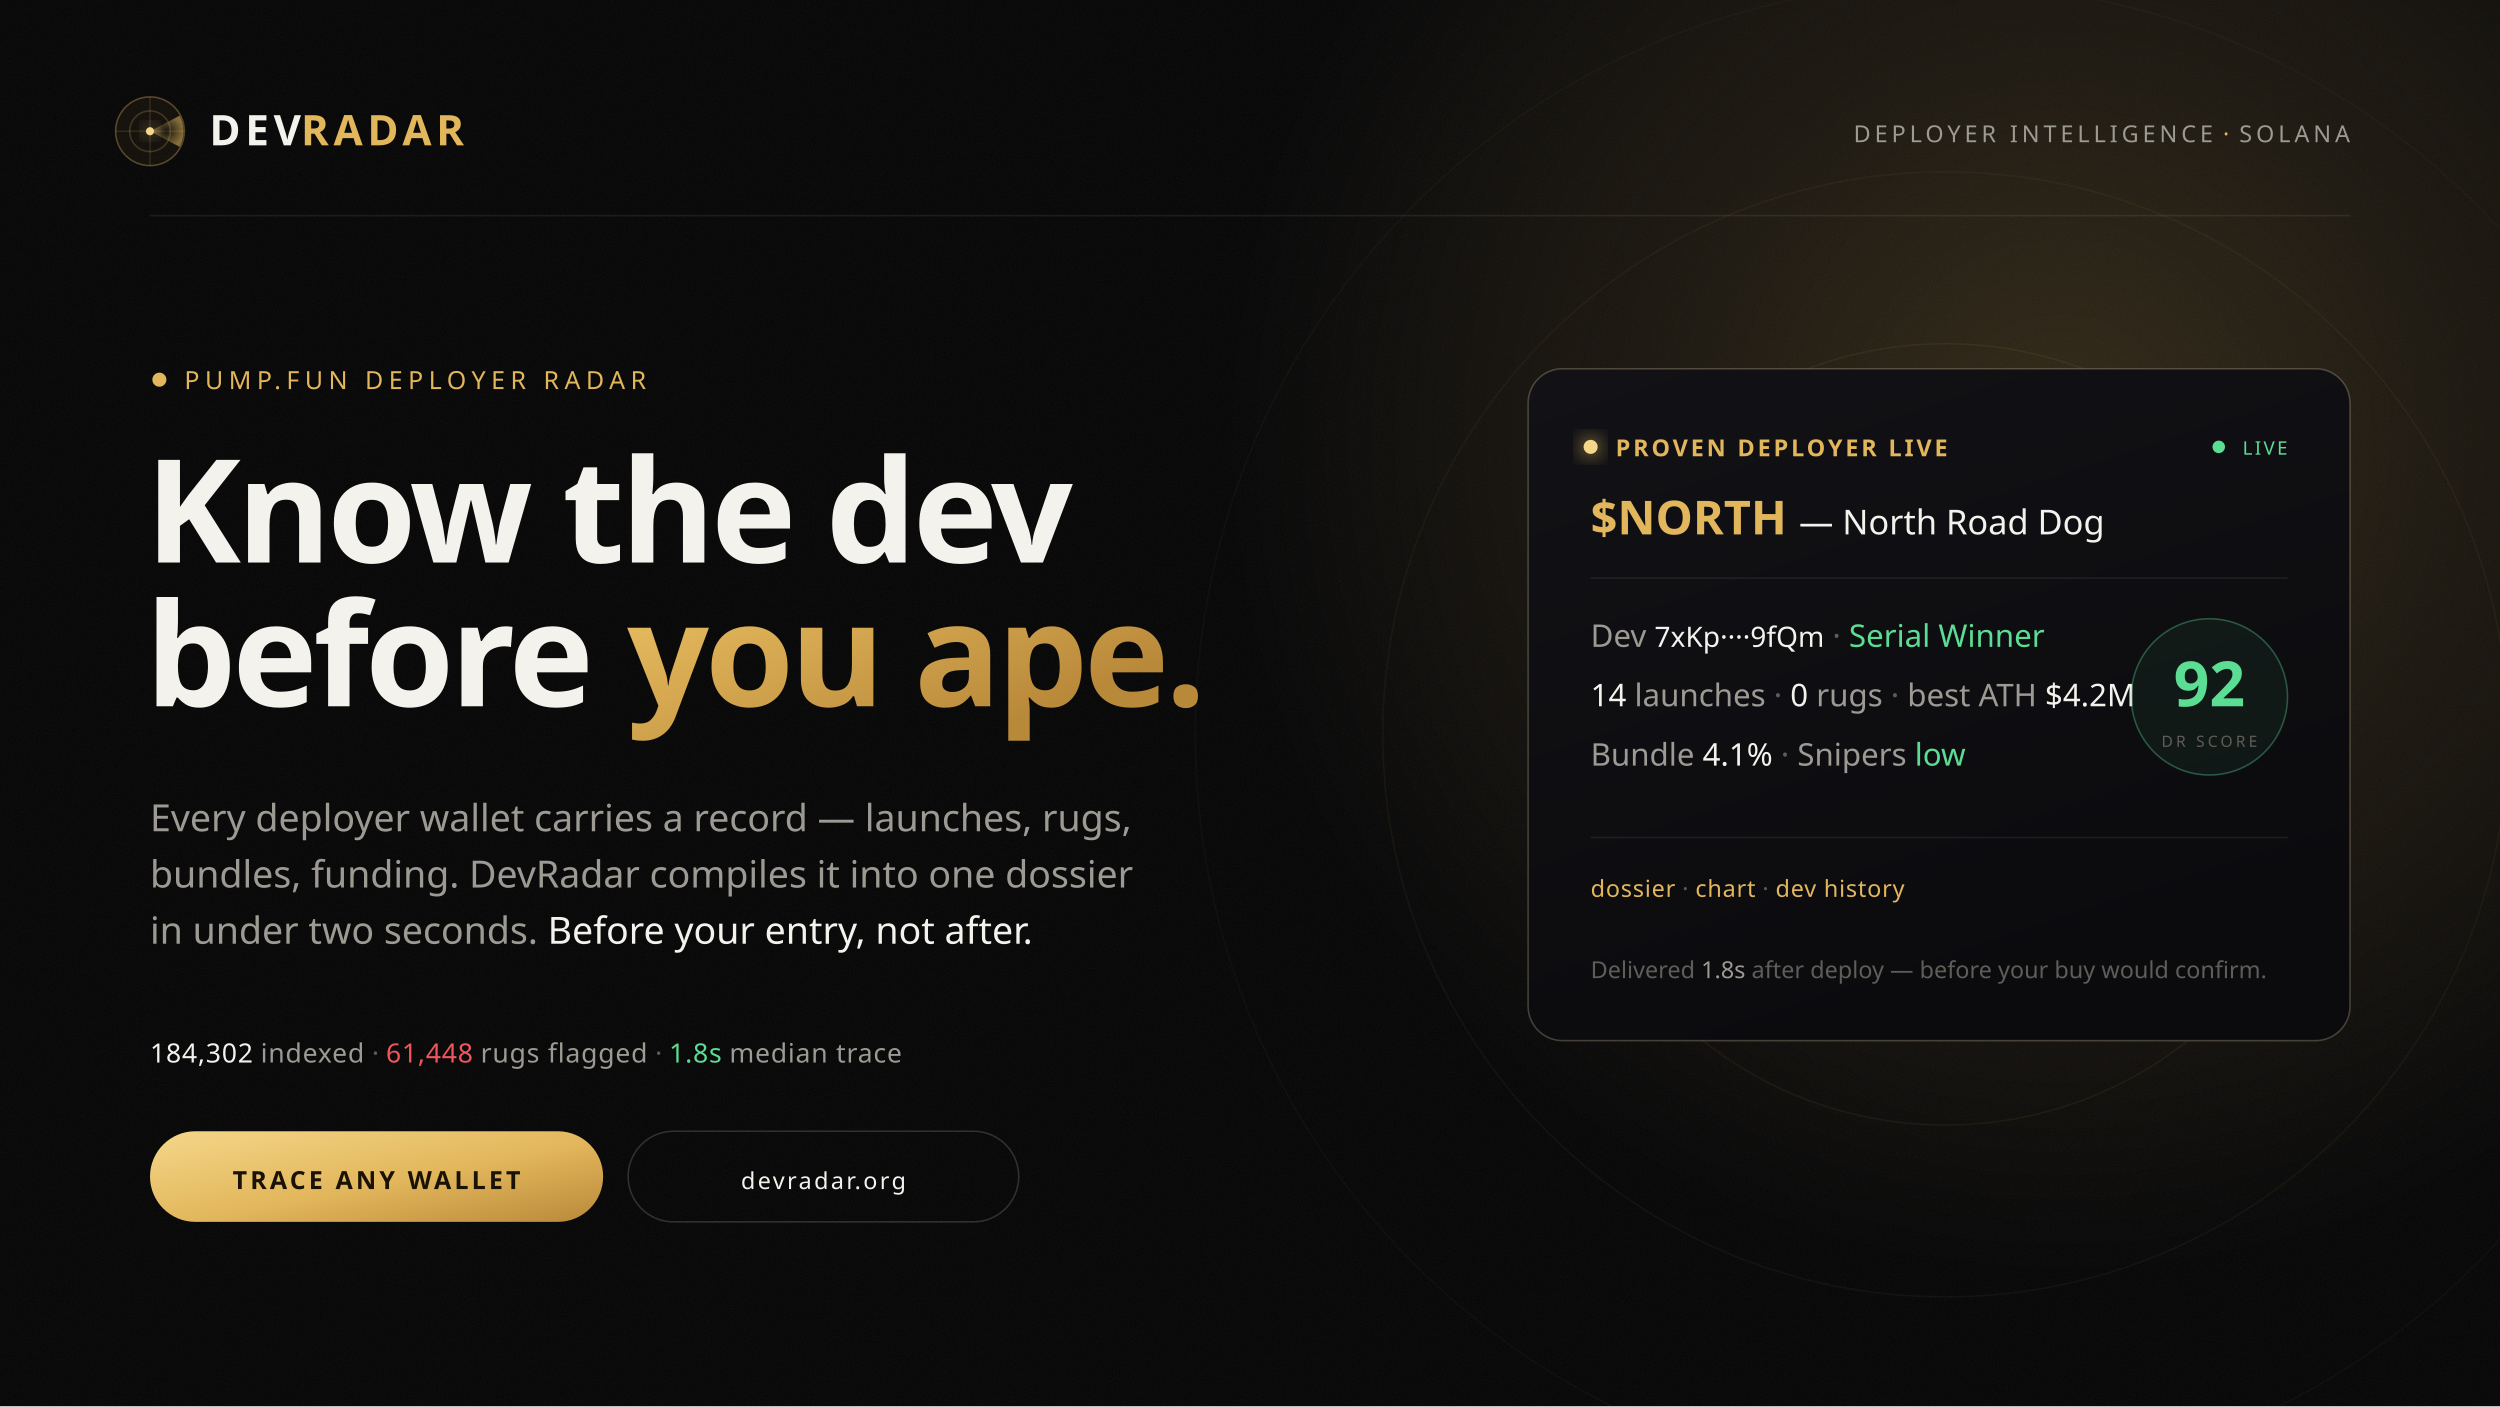
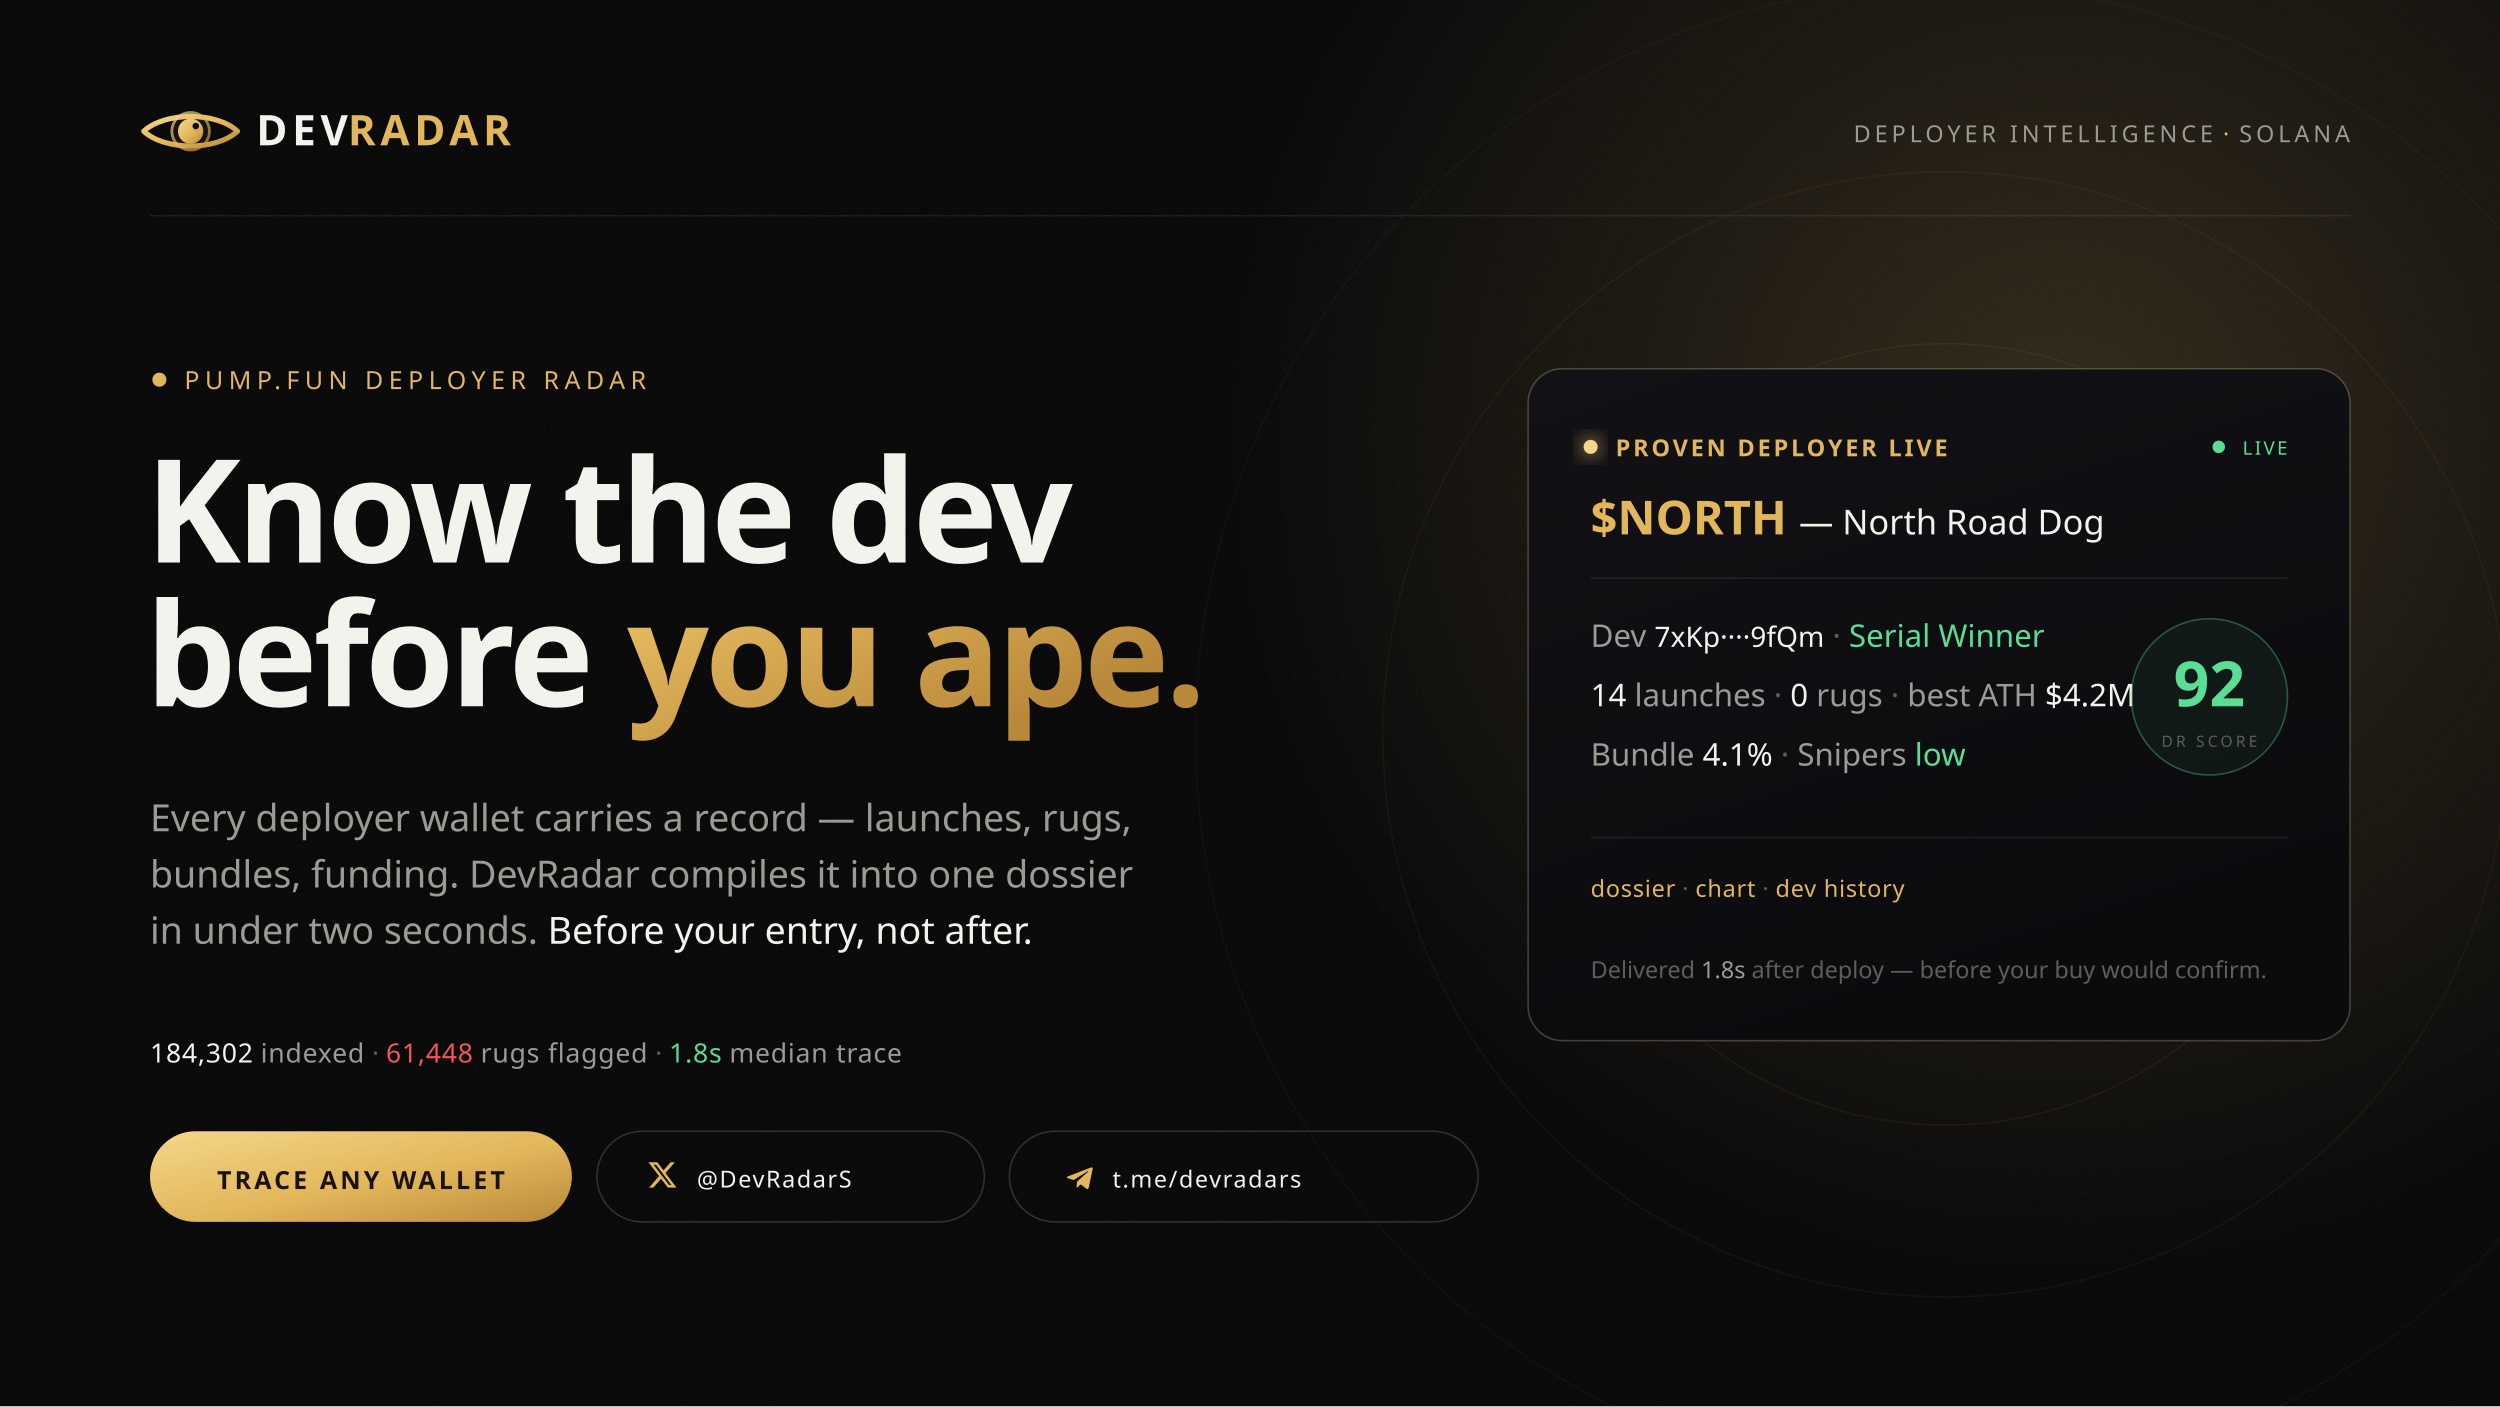
<svg xmlns="http://www.w3.org/2000/svg" width="1600" height="900" viewBox="0 0 1600 900">
  <defs>
    <linearGradient id="goldtx" x1="0" y1="0" x2="1" y2="0.35">
      <stop offset="0" stop-color="#F4D789" />
      <stop offset="0.5" stop-color="#E2B65B" />
      <stop offset="1" stop-color="#B9893A" />
    </linearGradient>
    <linearGradient id="goldbtn" x1="0" y1="0" x2="1" y2="1">
      <stop offset="0" stop-color="#F4D789" />
      <stop offset="0.55" stop-color="#E2B65B" />
      <stop offset="1" stop-color="#B9893A" />
    </linearGradient>
    <radialGradient id="glow" cx="0.5" cy="0.5" r="0.5">
      <stop offset="0" stop-color="#E2B65B" stop-opacity="0.20" />
      <stop offset="1" stop-color="#E2B65B" stop-opacity="0" />
    </radialGradient>
    <radialGradient id="sweep" cx="0.5" cy="0.5" r="0.5">
      <stop offset="0" stop-color="#E2B65B" stop-opacity="0" />
      <stop offset="1" stop-color="#E2B65B" stop-opacity="0.85" />
    </radialGradient>
    <linearGradient id="cardbg" x1="0" y1="0" x2="0.4" y2="1">
      <stop offset="0" stop-color="#121216" />
      <stop offset="1" stop-color="#0B0B0E" />
    </linearGradient>
    <filter id="soft" x="-60%" y="-60%" width="220%" height="220%">
      <feGaussianBlur stdDeviation="6" />
    </filter>
    <filter id="grain">
      <feTurbulence type="fractalNoise" baseFrequency="0.9" numOctaves="2" stitchTiles="stitch" />
      <feColorMatrix type="saturate" values="0" />
    </filter>
  </defs>
  <rect width="1600" height="900" fill="#060607" />
  <rect x="780" y="-260" width="1080" height="1080" fill="url(#glow)" />
  <g stroke="#E2B65B" fill="none">
    <circle cx="1245" cy="470" r="150" stroke-opacity="0.10" />
    <circle cx="1245" cy="470" r="250" stroke-opacity="0.07" />
    <circle cx="1245" cy="470" r="360" stroke-opacity="0.05" />
    <circle cx="1245" cy="470" r="480" stroke-opacity="0.035" />
  </g>
  <rect width="1600" height="900" filter="url(#grain)" opacity="0.05" />
-   <g transform="translate(96,84)">
-     <circle r="22" fill="#E2B65B" fill-opacity="0.06" stroke="#E2B65B" stroke-opacity="0.35" />
-     <circle r="13" fill="none" stroke="#E2B65B" stroke-opacity="0.22" />
-     <path d="M0 0 L19 -10 A22 22 0 0 1 19 10 Z" fill="url(#sweep)" opacity="0.65" />
-     <line x1="-22" y1="0" x2="22" y2="0" stroke="#E2B65B" stroke-opacity="0.14" />
-     <line x1="0" y1="-22" x2="0" y2="22" stroke="#E2B65B" stroke-opacity="0.14" />
-     <circle r="3" fill="#F4D789" filter="url(#soft)" />
-     <circle r="2.6" fill="#F4D789" />
+   <g transform="translate(122,84) scale(0.30)">
+     <path d="M -100 0 C -55 -42 55 -42 100 0 C 55 42 -55 42 -100 0 Z" fill="none" stroke="url(#goldbtn)" stroke-width="11" stroke-linejoin="round" />
+     <circle r="40" fill="#E2B65B" fill-opacity="0.06" stroke="url(#goldbtn)" stroke-width="6" stroke-opacity="0.7" />
+     <circle r="27" fill="url(#goldbtn)" />
+     <circle cx="11" cy="-11" r="7" fill="#060607" />
  </g>
-   <text x="134" y="93" font-family="Geist" font-weight="600" font-size="27" letter-spacing="3" fill="#F4F2EC">DEV<tspan fill="#E2B65B">RADAR</tspan>
+   <text x="164" y="93" font-family="Geist" font-weight="600" font-size="27" letter-spacing="3" fill="#F4F2EC">DEV<tspan fill="#E2B65B">RADAR</tspan>
  </text>
  <text x="1504" y="91" text-anchor="end" font-family="Geist Mono" font-weight="500" font-size="15" letter-spacing="2.5" fill="#9C9A93">DEPLOYER INTELLIGENCE <tspan fill="#E2B65B">·</tspan> SOLANA</text>
  <line x1="96" y1="138" x2="1504" y2="138" stroke="#F4F2EC" stroke-opacity="0.08" />
  <circle cx="102" cy="243" r="4.5" fill="#E2B65B" />
  <text x="118" y="249" font-family="Geist Mono" font-weight="500" font-size="16" letter-spacing="3.5" fill="#E2B65B">PUMP.FUN DEPLOYER RADAR</text>
  <text x="93" y="360" font-family="Geist" font-weight="700" font-size="92" letter-spacing="-2.5" fill="#F4F2EC">Know the dev</text>
  <text x="93" y="452" font-family="Geist" font-weight="700" font-size="92" letter-spacing="-2.5" fill="#F4F2EC">before <tspan fill="url(#goldtx)">you ape.</tspan>
  </text>
  <g font-family="Geist" font-weight="400" font-size="24" fill="#9C9A93">
    <text x="96" y="532">Every deployer wallet carries a record — launches, rugs,</text>
    <text x="96" y="568">bundles, funding. DevRadar compiles it into one dossier</text>
    <text x="96" y="604">in under two seconds. <tspan fill="#F4F2EC">Before your entry, not after.</tspan>
    </text>
  </g>
  <g font-family="Geist Mono" font-weight="500" font-size="17" letter-spacing="0.5">
    <text x="96" y="680" fill="#9C9A93">
      <tspan fill="#F4F2EC">184,302</tspan> indexed   <tspan fill="#5F5D58">·</tspan>
      <tspan fill="#F2555C">61,448</tspan> rugs flagged   <tspan fill="#5F5D58">·</tspan>
      <tspan fill="#5CDD94">1.8s</tspan> median trace</text>
  </g>
-   <rect x="96" y="724" width="290" height="58" rx="29" fill="url(#goldbtn)" />
-   <text x="241" y="761" text-anchor="middle" font-family="Geist Mono" font-weight="600" font-size="16" letter-spacing="2" fill="#1A1305">TRACE ANY WALLET</text>
-   <rect x="402" y="724" width="250" height="58" rx="29" fill="none" stroke="rgba(255,255,255,0.16)" />
-   <text x="527" y="761" text-anchor="middle" font-family="Geist Mono" font-weight="500" font-size="15" letter-spacing="1.5" fill="#F4F2EC">devradar.org</text>
+   <rect x="96" y="724" width="270" height="58" rx="29" fill="url(#goldbtn)" />
+   <text x="231" y="761" text-anchor="middle" font-family="Geist Mono" font-weight="600" font-size="16" letter-spacing="2" fill="#1A1305">TRACE ANY WALLET</text>
+   <rect x="382" y="724" width="248" height="58" rx="29" fill="none" stroke="rgba(255,255,255,0.16)" />
+   <g transform="translate(414,742) scale(0.83)" fill="#E2B65B">
+     <path d="M18.244 2.25h3.308l-7.227 8.26 8.502 11.24h-6.66l-5.214-6.817L4.99 21.75H1.68l7.73-8.835L1.254 2.25H8.08l4.713 6.231zm-1.161 17.52h1.833L7.084 4.126H5.117z" />
+   </g>
+   <text x="446" y="760" font-family="Geist Mono" font-weight="500" font-size="15" letter-spacing="1" fill="#F4F2EC">@DevRadarS</text>
+   <rect x="646" y="724" width="300" height="58" rx="29" fill="none" stroke="rgba(255,255,255,0.16)" />
+   <g transform="translate(680,743) scale(0.92)" fill="#E2B65B">
+     <path d="M9.78 18.65l.28-4.23 7.68-6.92c.34-.31-.07-.46-.52-.19L7.74 13.3 3.64 12c-.88-.25-.89-.86.2-1.3l15.97-6.16c.73-.33 1.43.18 1.15 1.3l-2.72 12.81c-.19.91-.74 1.13-1.5.71L12.6 16.3l-1.99 1.93c-.23.23-.42.42-.83.42z" />
+   </g>
+   <text x="712" y="760" font-family="Geist Mono" font-weight="500" font-size="15" letter-spacing="1" fill="#F4F2EC">t.me/devradars</text>
  <g transform="translate(978,236)">
    <rect width="526" height="430" rx="22" fill="url(#cardbg)" stroke="rgba(255,255,255,0.16)" />
    <rect width="526" height="430" rx="22" fill="none" stroke="#E2B65B" stroke-opacity="0.10" />
    <circle cx="40" cy="50" r="5" fill="#E2B65B" filter="url(#soft)" />
    <circle cx="40" cy="50" r="4.5" fill="#F4D789" />
    <text x="56" y="56" font-family="Geist Mono" font-weight="600" font-size="15" letter-spacing="1.8" fill="#E2B65B">PROVEN DEPLOYER LIVE</text>
    <circle cx="442" cy="50" r="4" fill="#5CDD94" />
    <text x="486" y="55" text-anchor="end" font-family="Geist Mono" font-weight="500" font-size="12" letter-spacing="1.5" fill="#5CDD94">LIVE</text>
    <text x="40" y="106" font-family="Geist" font-weight="600" font-size="30" fill="#E2B65B">$NORTH <tspan font-weight="400" font-size="22" fill="#F4F2EC">— North Road Dog</tspan>
    </text>
    <line x1="40" y1="134" x2="486" y2="134" stroke="#F4F2EC" stroke-opacity="0.08" />
    <g font-family="Geist" font-size="20">
      <text x="40" y="178" fill="#9C9A93">Dev <tspan font-family="Geist Mono" font-size="18" fill="#F4F2EC">7xKp····9fQm</tspan>
        <tspan fill="#5F5D58">·</tspan>
        <tspan fill="#5CDD94" font-weight="500">Serial Winner</tspan>
      </text>
      <text x="40" y="216" fill="#9C9A93">
        <tspan fill="#F4F2EC">14</tspan> launches  <tspan fill="#5F5D58">·</tspan>
        <tspan fill="#F4F2EC">0</tspan> rugs  <tspan fill="#5F5D58">·</tspan>  best ATH <tspan fill="#F4F2EC">$4.2M</tspan>
      </text>
      <text x="40" y="254" fill="#9C9A93">Bundle <tspan fill="#F4F2EC">4.1%</tspan>
        <tspan fill="#5F5D58">·</tspan>  Snipers <tspan fill="#5CDD94">low</tspan>
      </text>
    </g>
    <g transform="translate(486,210)">
      <circle r="50" cx="-50" cy="0" fill="#5CDD94" fill-opacity="0.06" stroke="#5CDD94" stroke-opacity="0.35" />
      <text x="-50" y="6" text-anchor="middle" font-family="Geist" font-weight="700" font-size="40" fill="#5CDD94">92</text>
      <text x="-50" y="32" text-anchor="middle" font-family="Geist Mono" font-weight="500" font-size="10" letter-spacing="2" fill="#5F5D58">DR SCORE</text>
    </g>
    <line x1="40" y1="300" x2="486" y2="300" stroke="#F4F2EC" stroke-opacity="0.08" />
    <text x="40" y="338" font-family="Geist Mono" font-weight="400" font-size="15" letter-spacing="0.5" fill="#E2B65B">dossier  <tspan fill="#5F5D58">·</tspan>  chart  <tspan fill="#5F5D58">·</tspan>  dev history</text>
    <text x="40" y="390" font-family="Geist" font-size="15" fill="#5F5D58">Delivered <tspan fill="#9C9A93" font-weight="500">1.8s</tspan> after deploy — before your buy would confirm.</text>
  </g>
</svg>
